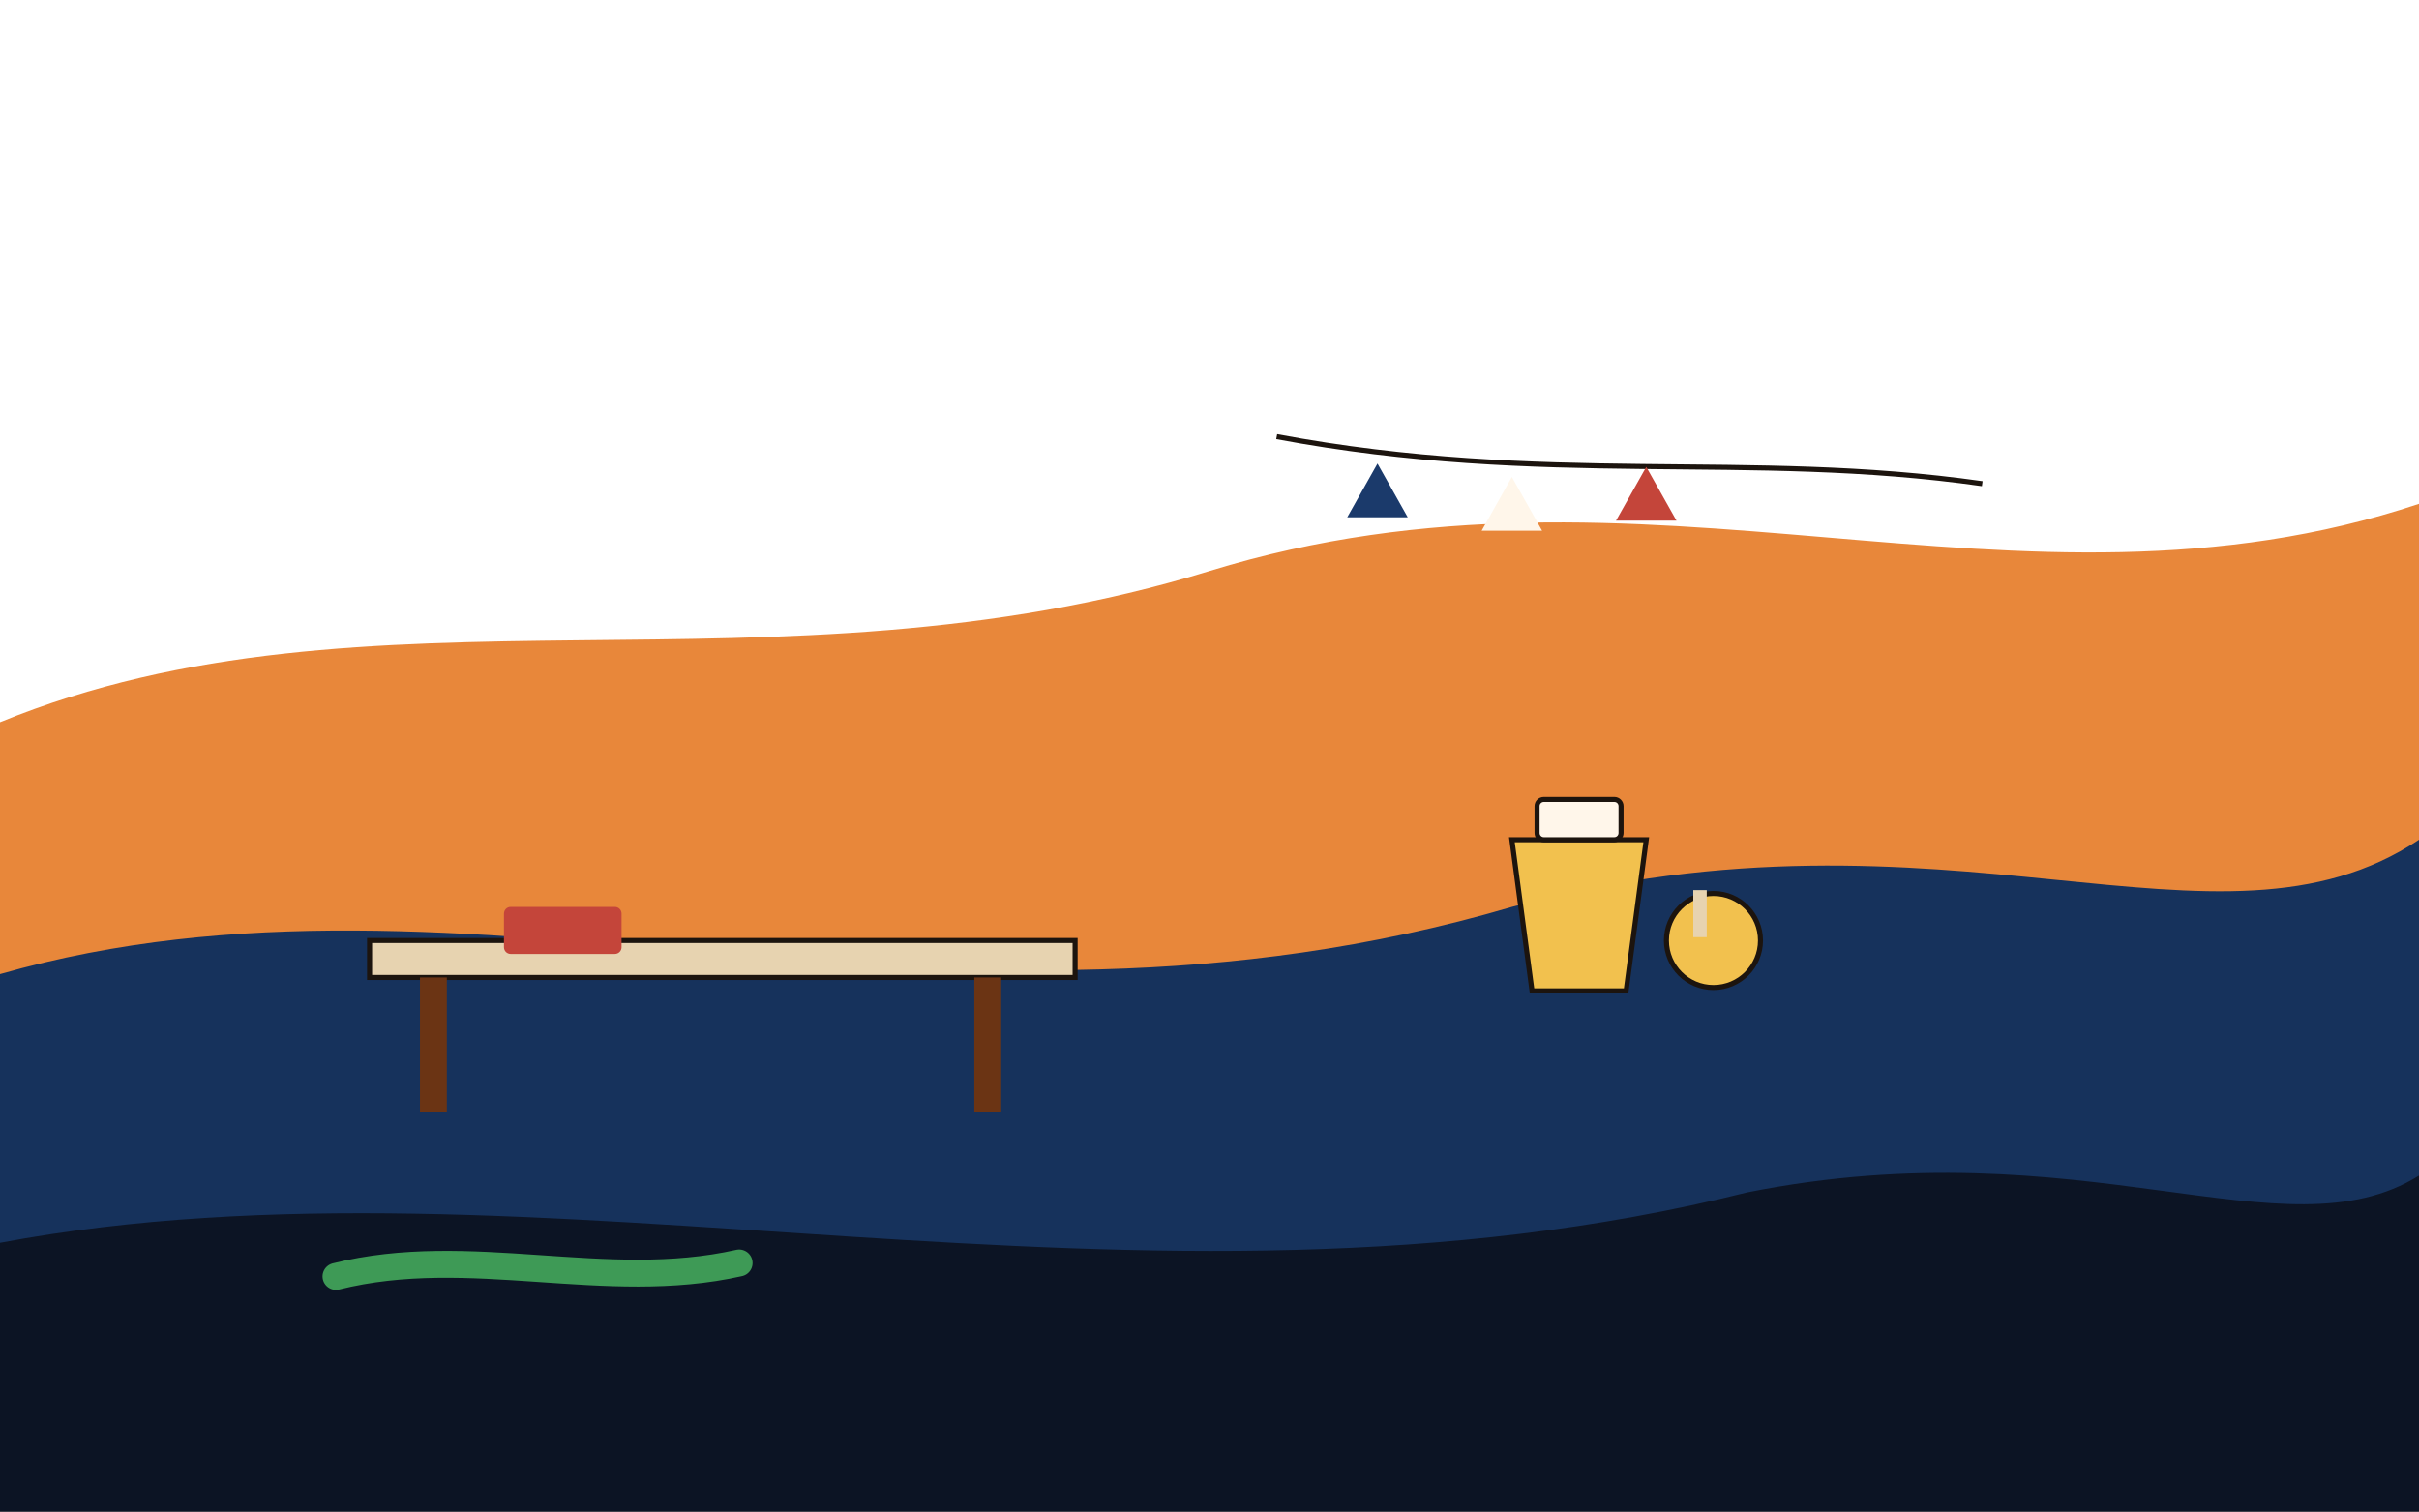
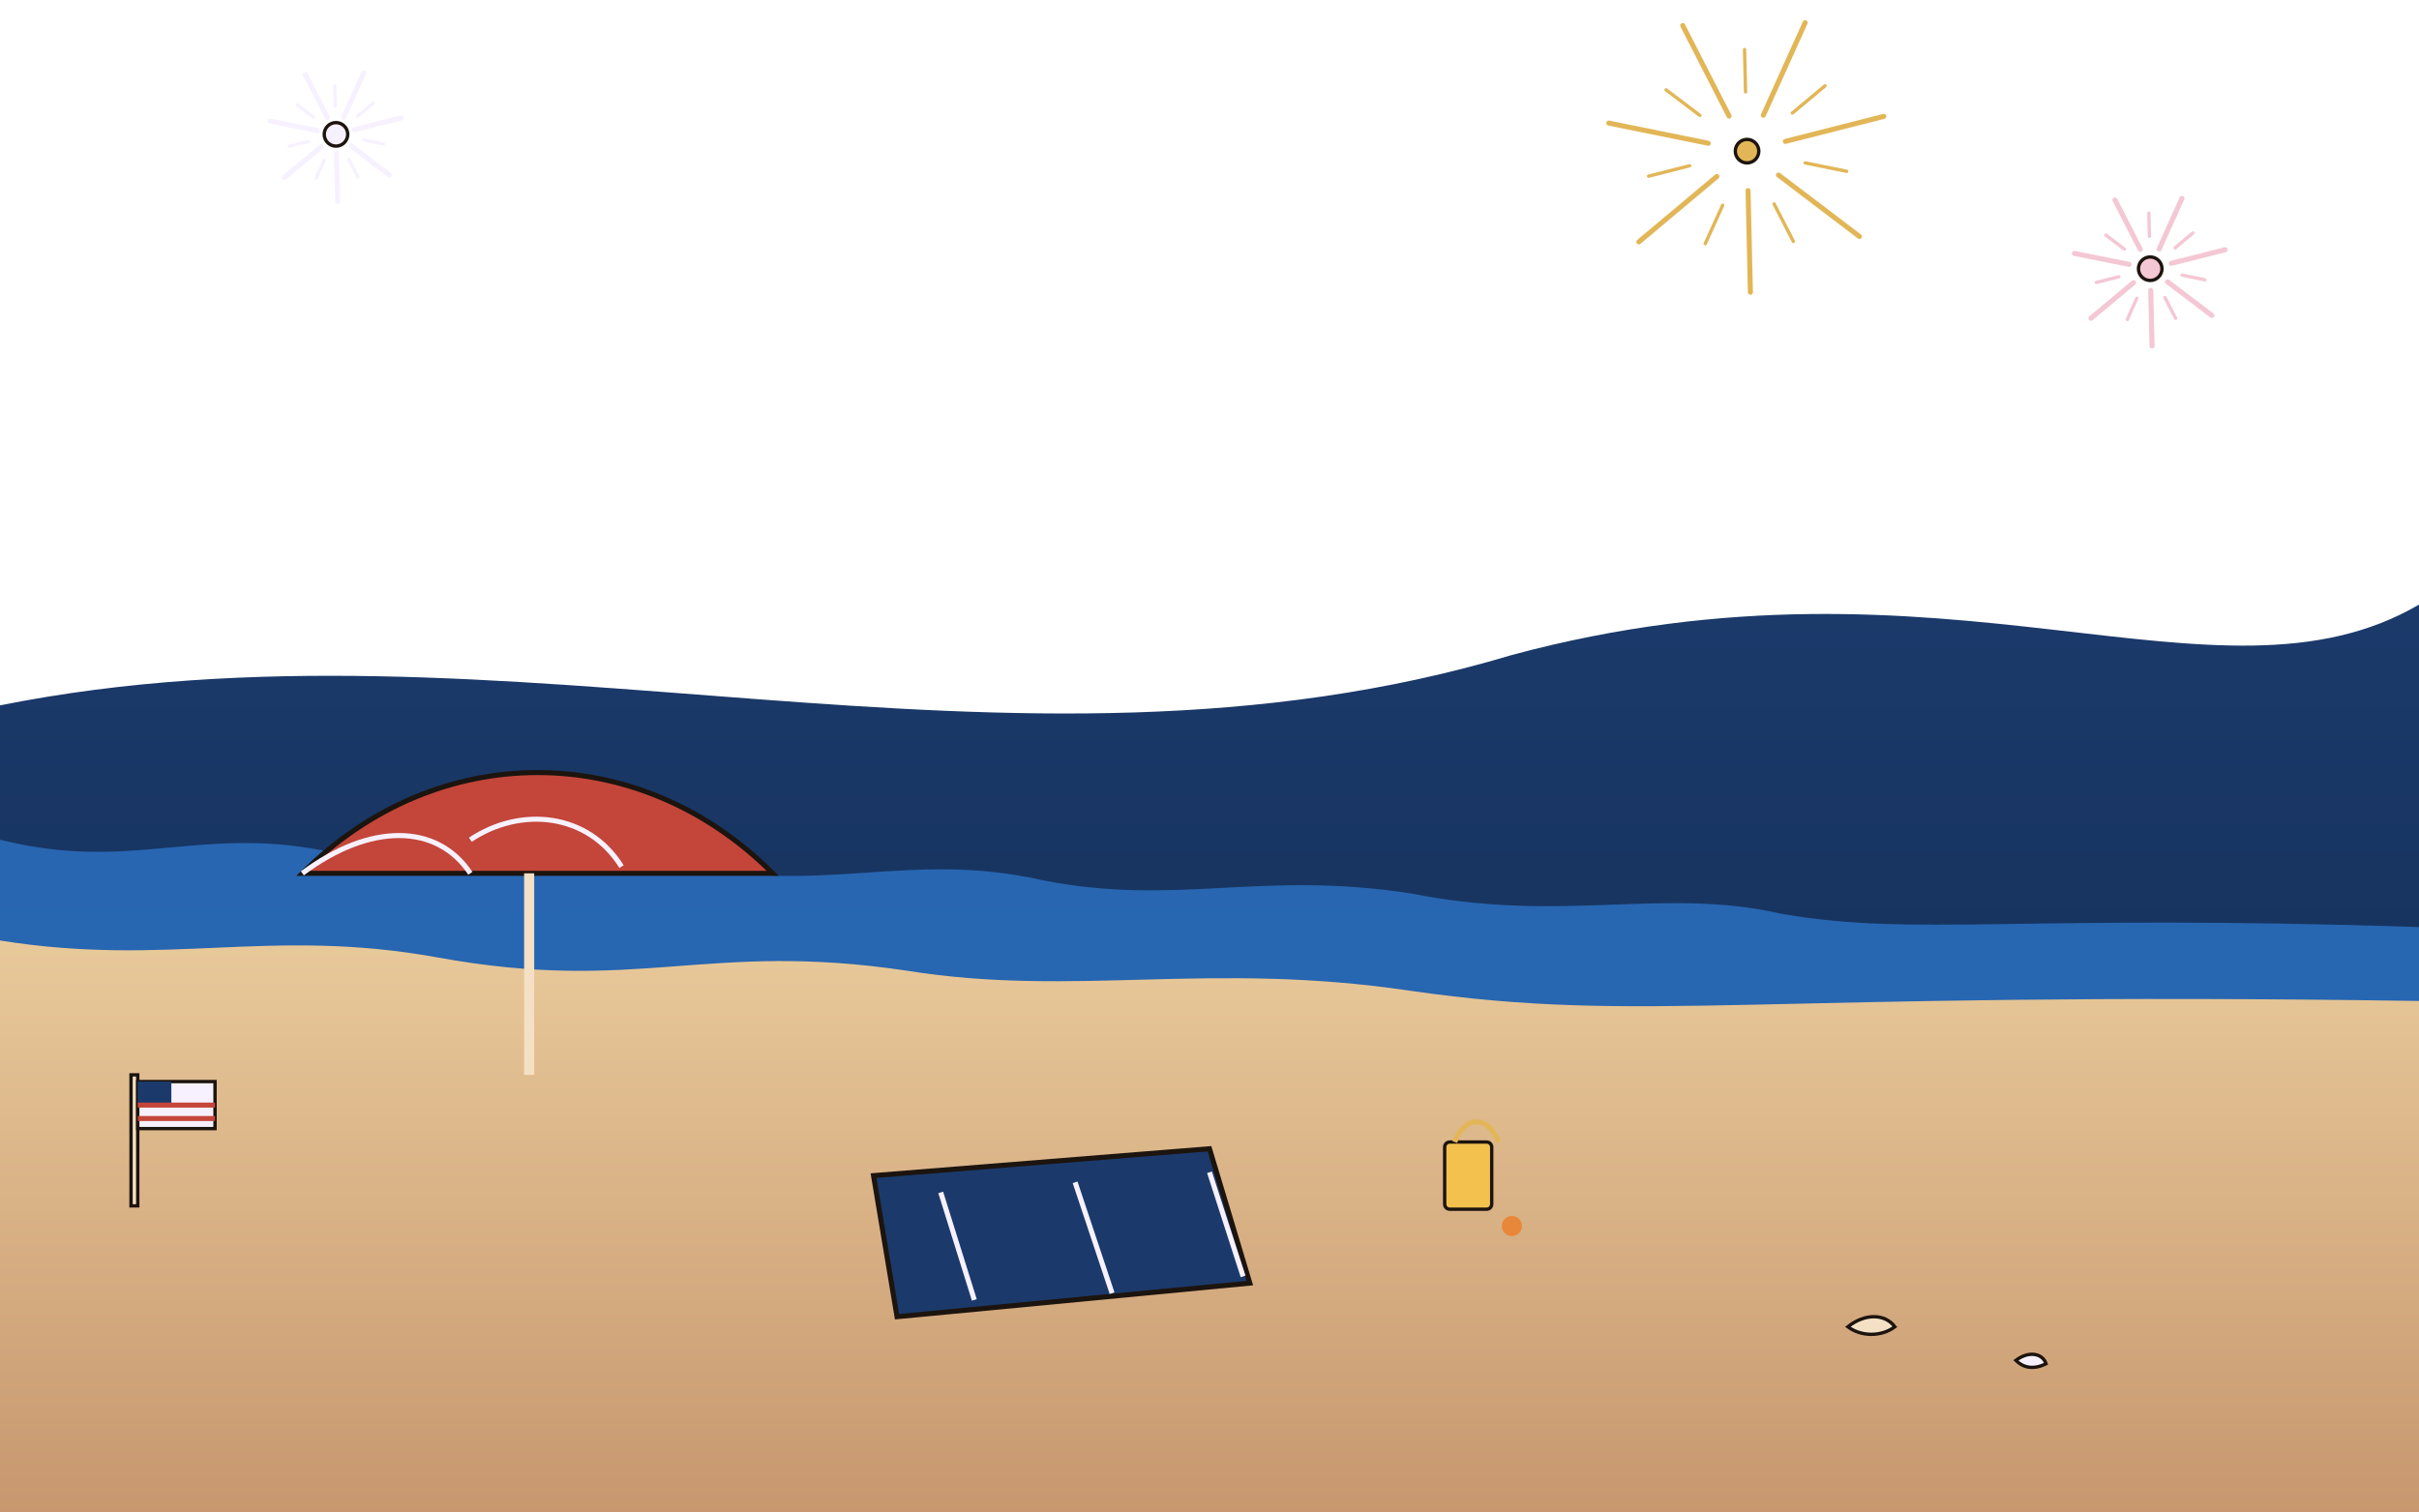
<svg xmlns="http://www.w3.org/2000/svg" viewBox="0 0 1440 900" fill="none" id="scene-portal">
-   <path d="M0 430C220 340 460 420 720 340C980 260 1200 380 1440 300V900H0Z" fill="#E8873A" />
-   <path d="M0 580C280 500 560 640 900 540C1160 470 1320 580 1440 500V900H0Z" fill="#16325C" />
-   <path d="M0 740C320 680 680 800 1040 710C1240 670 1360 750 1440 700V900H0Z" fill="#0C1424" />
-   <g id="backyard-bunting">
-     <path d="M760 260c160 30 280 8 420 28" stroke="#1C140E" stroke-width="3" />
-     <path d="M820 276l18 32h-36z" fill="#1B3A6B" />
-     <path d="M900 284l18 32h-36z" fill="#FFF6EA" />
-     <path d="M980 278l18 32h-36z" fill="#C4453A" />
+   <defs>
+     <linearGradient id="sea" x1="0" y1="0" x2="0" y2="1">
+       <stop offset="0" stop-color="#1B3A6B" />
+       <stop offset="1" stop-color="#16325C" />
+     </linearGradient>
+     <linearGradient id="sand" x1="0" y1="0" x2="0" y2="1">
+       <stop offset="0" stop-color="#E8C99A" />
+       <stop offset="1" stop-color="#C4926A" />
+     </linearGradient>
+   </defs>
+   <g id="firework" transform="translate(1040 90)">
+     <path d="M34.6 7.0L59.3 12.0" stroke="#E2B657" stroke-width="2" stroke-linecap="round" />
+     <path d="M18.7 14.2L66.9 50.8" stroke="#E2B657" stroke-width="3" stroke-linecap="round" />
+     <path d="M16.1 31.4L27.6 53.8" stroke="#E2B657" stroke-width="2" stroke-linecap="round" />
+     <path d="M0.6 23.5L2.0 84.0" stroke="#E2B657" stroke-width="3" stroke-linecap="round" />
+     <path d="M-14.5 32.2L-24.9 55.1" stroke="#E2B657" stroke-width="2" stroke-linecap="round" />
+     <path d="M-18.0 15.1L-64.4 54.0" stroke="#E2B657" stroke-width="3" stroke-linecap="round" />
+     <path d="M-34.2 8.7L-58.6 14.9" stroke="#E2B657" stroke-width="2" stroke-linecap="round" />
+     <path d="M-23.1 -4.7L-82.3 -16.7" stroke="#E2B657" stroke-width="3" stroke-linecap="round" />
+     <path d="M-28.1 -21.3L-48.2 -36.5" stroke="#E2B657" stroke-width="2" stroke-linecap="round" />
+     <path d="M-10.7 -20.9L-38.3 -74.8" stroke="#E2B657" stroke-width="3" stroke-linecap="round" />
+     <path d="M-0.9 -35.3L-1.5 -60.5" stroke="#E2B657" stroke-width="2" stroke-linecap="round" />
+     <path d="M9.7 -21.4L34.6 -76.5" stroke="#E2B657" stroke-width="3" stroke-linecap="round" />
+     <path d="M27.0 -22.7L46.4 -38.9" stroke="#E2B657" stroke-width="2" stroke-linecap="round" />
+     <path d="M22.8 -5.8L81.4 -20.7" stroke="#E2B657" stroke-width="3" stroke-linecap="round" />
+     <circle r="7" fill="#E2B657" stroke="#1C140E" stroke-width="2" />
  </g>
-   <g id="backyard-table" transform="translate(180 540)">
-     <rect x="40" y="20" width="420" height="22" fill="#E7D3B0" stroke="#1C140E" stroke-width="3" />
-     <rect x="70" y="42" width="16" height="80" fill="#6B3414" />
-     <rect x="400" y="42" width="16" height="80" fill="#6B3414" />
-     <rect x="120" y="0" width="70" height="28" rx="4" fill="#C4453A" />
+   <g id="firework" transform="translate(1280 160)">
+     <path d="M18.9 3.8L32.5 6.6" stroke="#F4C7D4" stroke-width="2" stroke-linecap="round" />
+     <path d="M10.3 7.8L36.7 27.8" stroke="#F4C7D4" stroke-width="3" stroke-linecap="round" />
+     <path d="M8.8 17.2L15.1 29.5" stroke="#F4C7D4" stroke-width="2" stroke-linecap="round" />
+     <path d="M0.3 12.9L1.1 46.0" stroke="#F4C7D4" stroke-width="3" stroke-linecap="round" />
+     <path d="M-8.0 17.6L-13.6 30.2" stroke="#F4C7D4" stroke-width="2" stroke-linecap="round" />
+     <path d="M-9.9 8.3L-35.3 29.5" stroke="#F4C7D4" stroke-width="3" stroke-linecap="round" />
+     <path d="M-18.7 4.8L-32.1 8.2" stroke="#F4C7D4" stroke-width="2" stroke-linecap="round" />
+     <path d="M-12.6 -2.6L-45.1 -9.1" stroke="#F4C7D4" stroke-width="3" stroke-linecap="round" />
+     <path d="M-15.4 -11.7L-26.4 -20.0" stroke="#F4C7D4" stroke-width="2" stroke-linecap="round" />
+     <path d="M-5.9 -11.5L-21.0 -40.9" stroke="#F4C7D4" stroke-width="3" stroke-linecap="round" />
+     <path d="M-0.5 -19.3L-0.8 -33.1" stroke="#F4C7D4" stroke-width="2" stroke-linecap="round" />
+     <path d="M5.3 -11.7L18.9 -41.9" stroke="#F4C7D4" stroke-width="3" stroke-linecap="round" />
+     <path d="M14.8 -12.4L25.4 -21.3" stroke="#F4C7D4" stroke-width="2" stroke-linecap="round" />
+     <path d="M12.5 -3.2L44.6 -11.3" stroke="#F4C7D4" stroke-width="3" stroke-linecap="round" />
+     <circle r="7" fill="#F4C7D4" stroke="#1C140E" stroke-width="2" />
  </g>
-   <g id="lemonade" transform="translate(860 460)">
-     <path d="M40 40h80l-12 90H52z" fill="#F2C14E" stroke="#1C140E" stroke-width="3" />
-     <rect x="55" y="16" width="50" height="24" rx="4" fill="#FFF6EA" stroke="#1C140E" stroke-width="3" />
-     <circle cx="160" cy="100" r="28" fill="#F2C14E" stroke="#1C140E" stroke-width="3" />
-     <rect x="148" y="70" width="8" height="28" fill="#E7D3B0" />
+   <g id="firework" transform="translate(200 80)">
+     <path d="M16.5 3.3L28.2 5.7" stroke="#F7F1FF" stroke-width="2" stroke-linecap="round" />
+     <path d="M8.9 6.8L31.9 24.2" stroke="#F7F1FF" stroke-width="3" stroke-linecap="round" />
+     <path d="M7.7 15.0L13.1 25.6" stroke="#F7F1FF" stroke-width="2" stroke-linecap="round" />
+     <path d="M0.3 11.2L1.0 40.0" stroke="#F7F1FF" stroke-width="3" stroke-linecap="round" />
+     <path d="M-6.9 15.3L-11.9 26.2" stroke="#F7F1FF" stroke-width="2" stroke-linecap="round" />
+     <path d="M-8.6 7.2L-30.7 25.7" stroke="#F7F1FF" stroke-width="3" stroke-linecap="round" />
+     <path d="M-16.3 4.1L-27.9 7.1" stroke="#F7F1FF" stroke-width="2" stroke-linecap="round" />
+     <path d="M-11.0 -2.2L-39.2 -7.9" stroke="#F7F1FF" stroke-width="3" stroke-linecap="round" />
+     <path d="M-13.4 -10.2L-22.9 -17.4" stroke="#F7F1FF" stroke-width="2" stroke-linecap="round" />
+     <path d="M-5.1 -10.0L-18.2 -35.6" stroke="#F7F1FF" stroke-width="3" stroke-linecap="round" />
+     <path d="M-0.4 -16.8L-0.7 -28.8" stroke="#F7F1FF" stroke-width="2" stroke-linecap="round" />
+     <path d="M4.6 -10.2L16.5 -36.5" stroke="#F7F1FF" stroke-width="3" stroke-linecap="round" />
+     <path d="M12.9 -10.8L22.1 -18.5" stroke="#F7F1FF" stroke-width="2" stroke-linecap="round" />
+     <path d="M10.9 -2.8L38.8 -9.8" stroke="#F7F1FF" stroke-width="3" stroke-linecap="round" />
+     <circle r="7" fill="#F7F1FF" stroke="#1C140E" stroke-width="2" />
  </g>
-   <path d="M200 760c80-20 160 10 240-8" stroke="#3E9A56" stroke-width="16" stroke-linecap="round" id="grass-edge" />
+   <path d="M0 420C300 360 600 480 900 390C1160 320 1320 430 1440 360V620H0Z" fill="url(#sea)" />
+   <path d="M0 500c80 20 120-10 200 8 80 16 120-12 200 6 90 20 140-8 220 10 80 16 130-6 220 8 90 18 150-4 220 12 80 14 140 0 380 8v80H0z" fill="#2A6FBF" opacity="0.85" />
+   <path d="M0 560c100 16 160-8 260 10 120 22 160-10 280 8 100 16 180-6 300 12 140 20 200 0 600 6v340H0z" fill="url(#sand)" />
+   <g id="umbrella">
+     <path d="M180 520c80-80 200-80 280 0z" fill="#C4453A" stroke="#1C140E" stroke-width="3" />
+     <path d="M180 520c40-30 80-30 100 0M280 500c30-20 70-16 90 16" stroke="#F7F1FF" stroke-width="3" />
+     <rect x="312" y="520" width="6" height="120" fill="#F4E0C4" />
+   </g>
+   <g id="flags" transform="translate(80 640) scale(1)">
+     <rect x="-2" width="4" height="78" fill="#F4E0C4" stroke="#1C140E" stroke-width="2" />
+     <path d="M2 4h46v28H2z" fill="#F7F1FF" stroke="#1C140E" stroke-width="2" />
+     <path d="M2 4h20v14H2z" fill="#1B3A6B" />
+     <path d="M2 18h46M2 26h46" stroke="#C4453A" stroke-width="3" />
+   </g>
+   <g id="towel">
+     <path d="M520 700l200-16 24 80-210 20z" fill="#1B3A6B" stroke="#1C140E" stroke-width="3" />
+     <path d="M560 710l20 64M640 704l22 66M720 698l20 62" stroke="#F7F1FF" stroke-width="3" />
+   </g>
+   <g id="lemonade">
+     <rect x="860" y="680" width="28" height="40" rx="3" fill="#F2C14E" stroke="#1C140E" stroke-width="2" />
+     <path d="M866 680c6-16 20-16 26 0" stroke="#E2B657" stroke-width="3" />
+     <circle cx="900" cy="730" r="6" fill="#E8873A" />
+   </g>
+   <g id="shells">
+     <path d="M1100 790c10-8 22-8 28 0-8 6-20 6-28 0z" fill="#F4E0C4" stroke="#1C140E" stroke-width="2" />
+     <path d="M1200 810c8-6 16-4 18 2-8 4-14 2-18-2z" fill="#F7F1FF" stroke="#1C140E" stroke-width="2" />
+   </g>
</svg>
